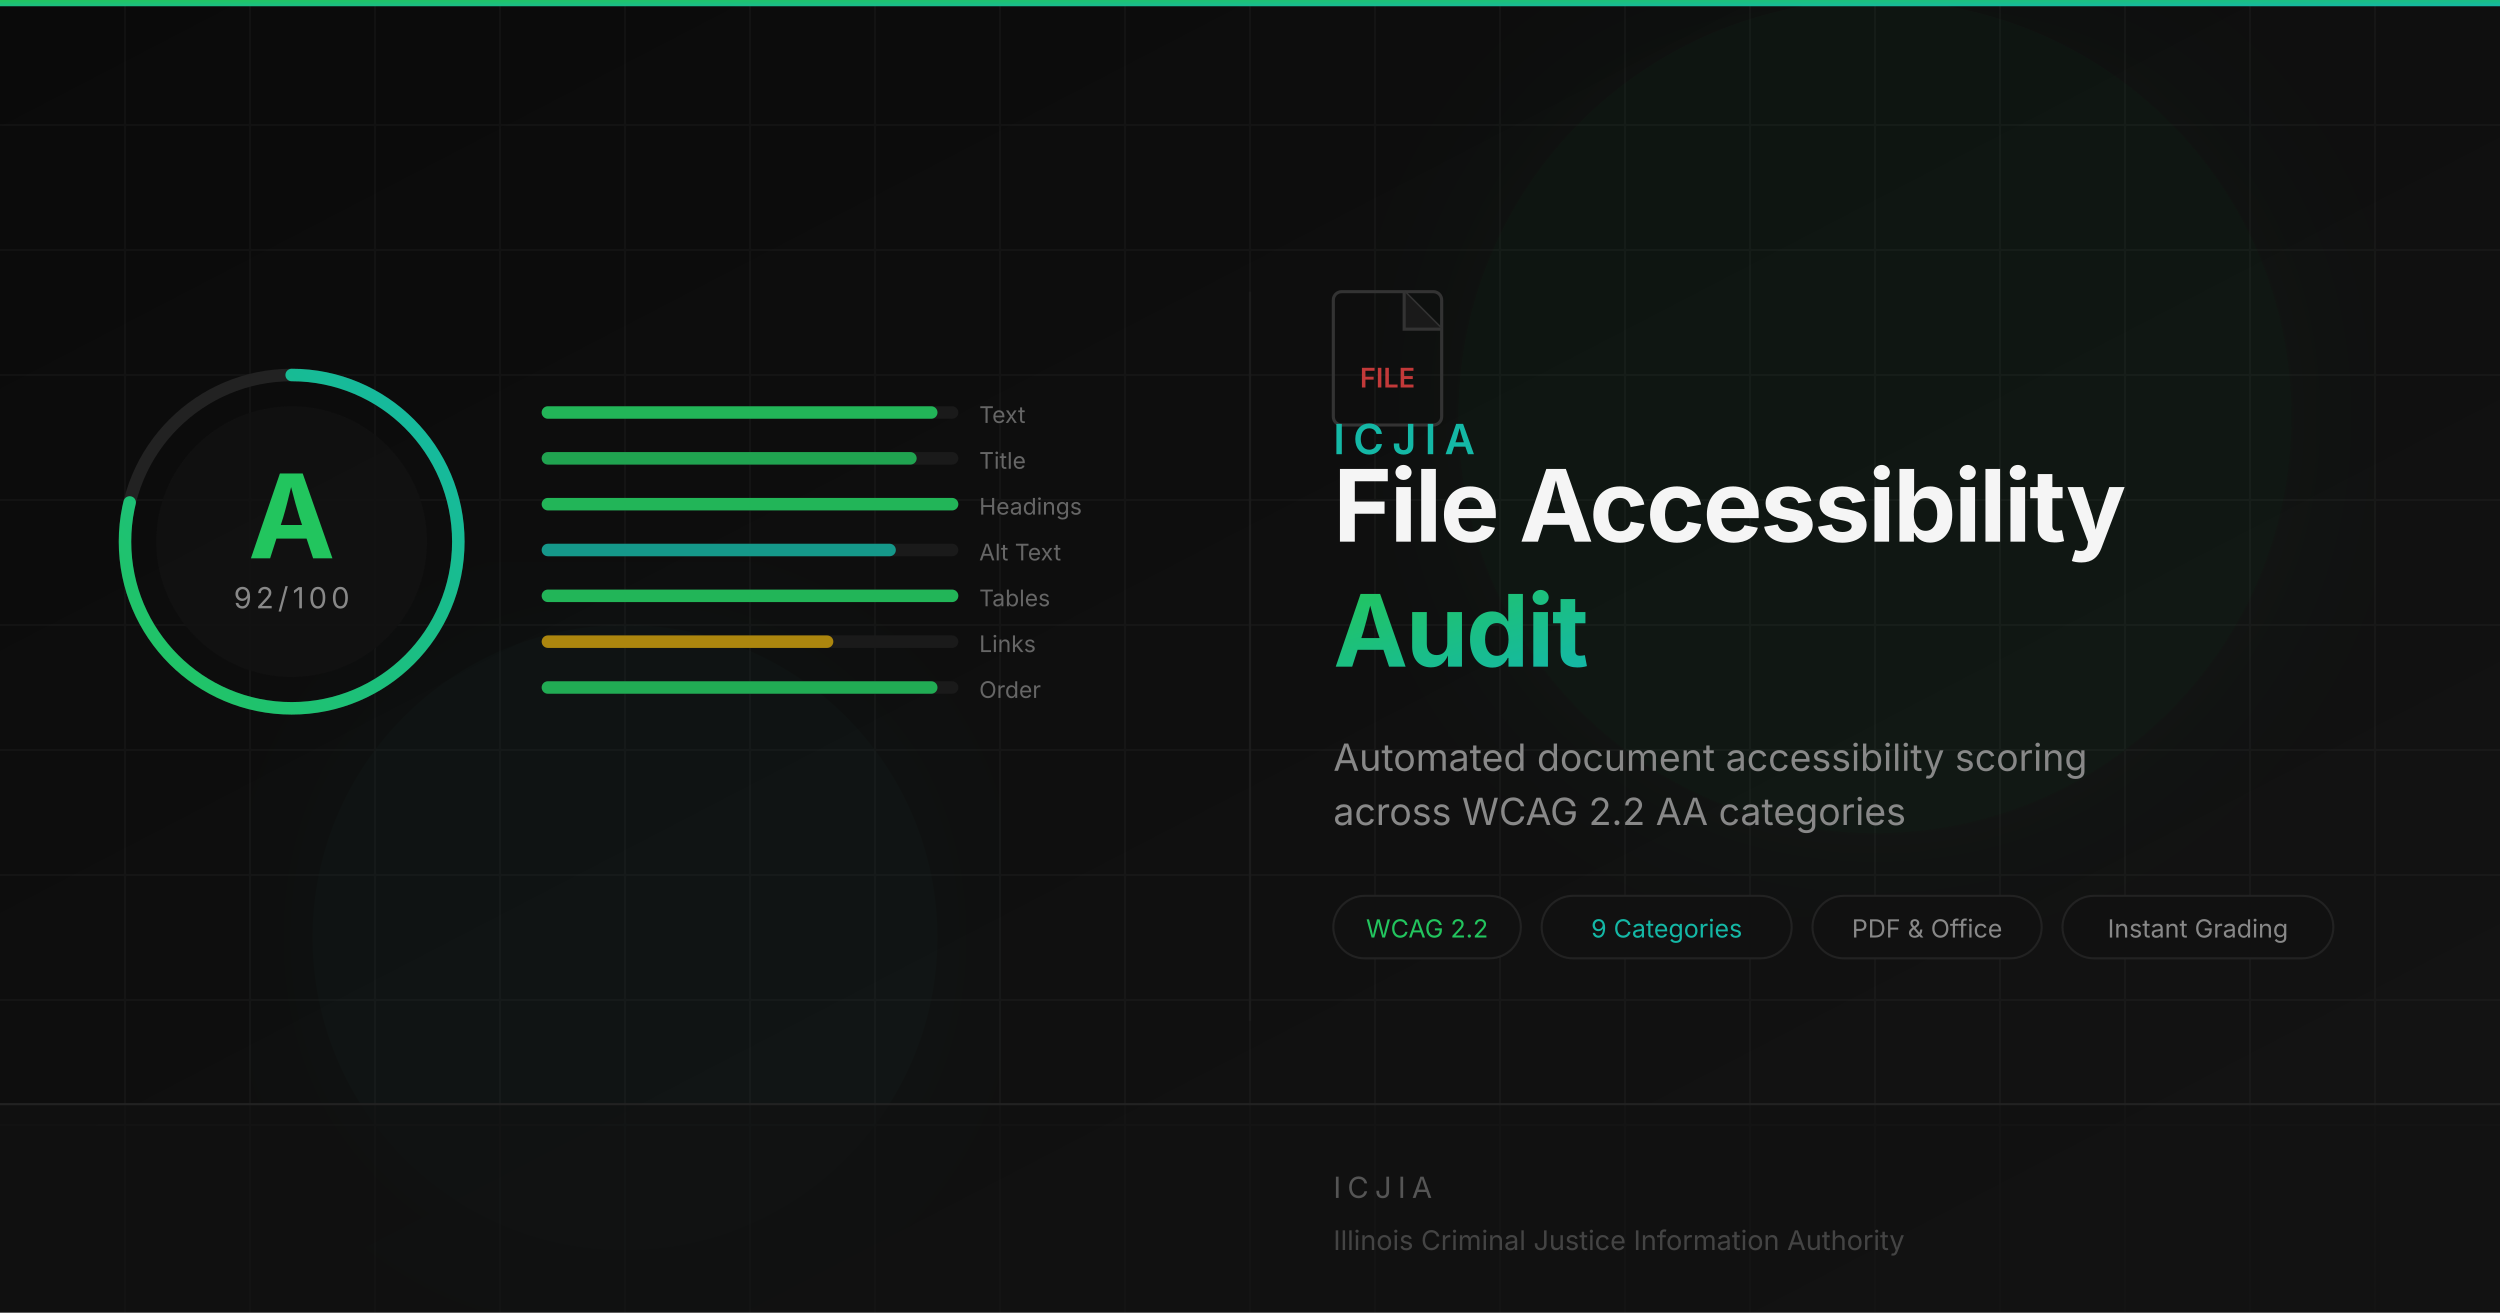
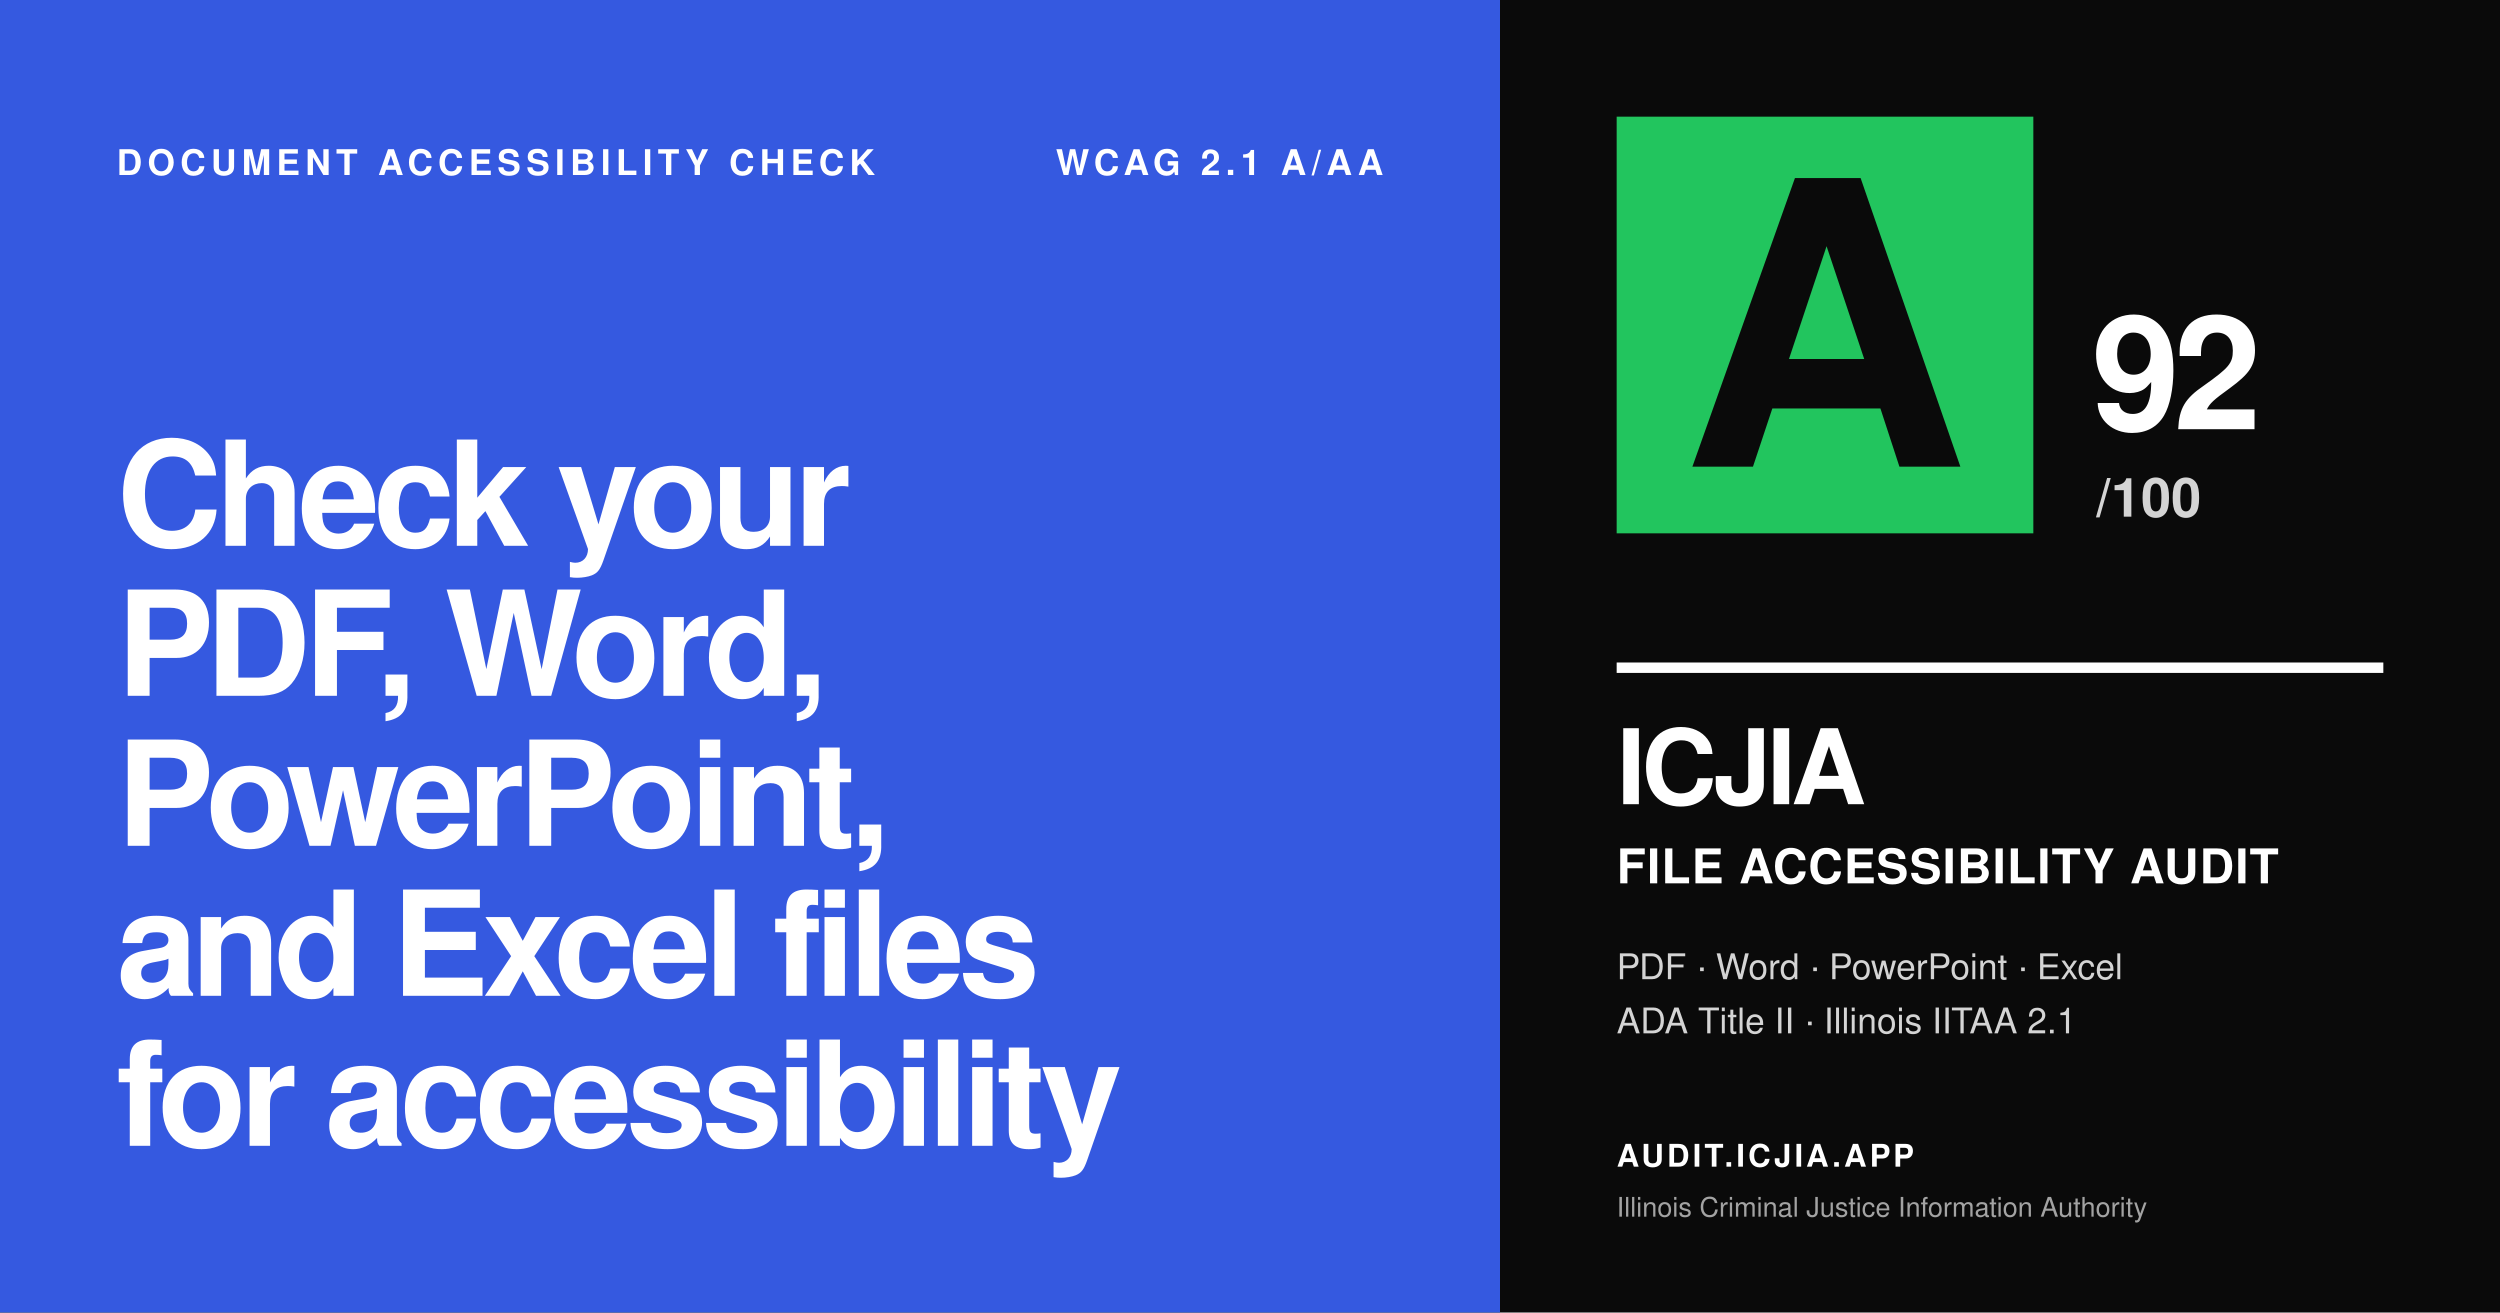
<svg xmlns="http://www.w3.org/2000/svg" width="1200" height="630">
-   <defs>
-     <linearGradient id="bg" x1="0%" y1="0%" x2="100%" y2="100%">
-       <stop offset="0%" stop-color="#0a0a0a" />
-       <stop offset="100%" stop-color="#141414" />
-     </linearGradient>
-     <linearGradient id="accent" x1="0%" y1="0%" x2="100%" y2="100%">
-       <stop offset="0%" stop-color="#22c55e" />
-       <stop offset="100%" stop-color="#14b8a6" />
-     </linearGradient>
-     <linearGradient id="accentFade" x1="0%" y1="0%" x2="100%" y2="0%">
-       <stop offset="0%" stop-color="#22c55e" stop-opacity="0.15" />
-       <stop offset="100%" stop-color="#14b8a6" stop-opacity="0.05" />
-     </linearGradient>
-     <filter id="glow">
-       <feGaussianBlur stdDeviation="20" result="blur" />
-       <feMerge>
-         <feMergeNode in="blur" />
-         <feMergeNode in="SourceGraphic" />
-       </feMerge>
-     </filter>
-     <filter id="softGlow">
-       <feGaussianBlur stdDeviation="40" result="blur" />
-       <feMerge>
-         <feMergeNode in="blur" />
-         <feMergeNode in="SourceGraphic" />
-       </feMerge>
-     </filter>
-   </defs>
-   <rect width="1200" height="630" fill="url(#bg)" />
-   <g opacity="0.03">
-     <line x1="0" y1="0" x2="0" y2="630" stroke="#f5f5f5" stroke-width="1" transform="translate(60,0)" />
-     <line x1="0" y1="0" x2="0" y2="630" stroke="#f5f5f5" stroke-width="1" transform="translate(120,0)" />
-     <line x1="0" y1="0" x2="0" y2="630" stroke="#f5f5f5" stroke-width="1" transform="translate(180,0)" />
-     <line x1="0" y1="0" x2="0" y2="630" stroke="#f5f5f5" stroke-width="1" transform="translate(240,0)" />
-     <line x1="0" y1="0" x2="0" y2="630" stroke="#f5f5f5" stroke-width="1" transform="translate(300,0)" />
-     <line x1="0" y1="0" x2="0" y2="630" stroke="#f5f5f5" stroke-width="1" transform="translate(360,0)" />
-     <line x1="0" y1="0" x2="0" y2="630" stroke="#f5f5f5" stroke-width="1" transform="translate(420,0)" />
-     <line x1="0" y1="0" x2="0" y2="630" stroke="#f5f5f5" stroke-width="1" transform="translate(480,0)" />
-     <line x1="0" y1="0" x2="0" y2="630" stroke="#f5f5f5" stroke-width="1" transform="translate(540,0)" />
-     <line x1="0" y1="0" x2="0" y2="630" stroke="#f5f5f5" stroke-width="1" transform="translate(600,0)" />
-     <line x1="0" y1="0" x2="0" y2="630" stroke="#f5f5f5" stroke-width="1" transform="translate(660,0)" />
-     <line x1="0" y1="0" x2="0" y2="630" stroke="#f5f5f5" stroke-width="1" transform="translate(720,0)" />
-     <line x1="0" y1="0" x2="0" y2="630" stroke="#f5f5f5" stroke-width="1" transform="translate(780,0)" />
-     <line x1="0" y1="0" x2="0" y2="630" stroke="#f5f5f5" stroke-width="1" transform="translate(840,0)" />
-     <line x1="0" y1="0" x2="0" y2="630" stroke="#f5f5f5" stroke-width="1" transform="translate(900,0)" />
-     <line x1="0" y1="0" x2="0" y2="630" stroke="#f5f5f5" stroke-width="1" transform="translate(960,0)" />
-     <line x1="0" y1="0" x2="0" y2="630" stroke="#f5f5f5" stroke-width="1" transform="translate(1020,0)" />
-     <line x1="0" y1="0" x2="0" y2="630" stroke="#f5f5f5" stroke-width="1" transform="translate(1080,0)" />
-     <line x1="0" y1="0" x2="0" y2="630" stroke="#f5f5f5" stroke-width="1" transform="translate(1140,0)" />
-     <line x1="0" y1="0" x2="1200" y2="0" stroke="#f5f5f5" stroke-width="1" transform="translate(0,60)" />
-     <line x1="0" y1="0" x2="1200" y2="0" stroke="#f5f5f5" stroke-width="1" transform="translate(0,120)" />
-     <line x1="0" y1="0" x2="1200" y2="0" stroke="#f5f5f5" stroke-width="1" transform="translate(0,180)" />
-     <line x1="0" y1="0" x2="1200" y2="0" stroke="#f5f5f5" stroke-width="1" transform="translate(0,240)" />
-     <line x1="0" y1="0" x2="1200" y2="0" stroke="#f5f5f5" stroke-width="1" transform="translate(0,300)" />
-     <line x1="0" y1="0" x2="1200" y2="0" stroke="#f5f5f5" stroke-width="1" transform="translate(0,360)" />
-     <line x1="0" y1="0" x2="1200" y2="0" stroke="#f5f5f5" stroke-width="1" transform="translate(0,420)" />
-     <line x1="0" y1="0" x2="1200" y2="0" stroke="#f5f5f5" stroke-width="1" transform="translate(0,480)" />
-     <line x1="0" y1="0" x2="1200" y2="0" stroke="#f5f5f5" stroke-width="1" transform="translate(0,540)" />
-   </g>
-   <circle cx="900" cy="200" r="200" fill="#22c55e" opacity="0.04" filter="url(#softGlow)" />
-   <circle cx="300" cy="450" r="150" fill="#14b8a6" opacity="0.03" filter="url(#softGlow)" />
-   <rect x="0" y="0" width="1200" height="3" fill="url(#accent)" />
-   <g transform="translate(140, 260)">
-     <circle cx="0" cy="0" r="80" fill="none" stroke="#222222" stroke-width="6" />
-     <circle cx="0" cy="0" r="80" fill="none" stroke="url(#accent)" stroke-width="6" stroke-dasharray="440" stroke-dashoffset="44" stroke-linecap="round" transform="rotate(-90)" />
-     <circle cx="0" cy="0" r="65" fill="#111111" opacity="0.8" />
-     <text x="0" y="8" text-anchor="middle" font-family="system-ui, -apple-system, sans-serif" font-size="56" font-weight="700" fill="#22c55e">A</text>
-     <text x="0" y="32" text-anchor="middle" font-family="system-ui, -apple-system, sans-serif" font-size="14" fill="#888888" letter-spacing="2">92/100</text>
-   </g>
-   <g transform="translate(260, 195)">
-     <rect x="0" y="0" width="200" height="6" rx="3" fill="#1a1a1a" />
-     <rect x="0" y="0" width="190" height="6" rx="3" fill="#22c55e" opacity="0.9" />
-     <text x="210" y="8" font-family="system-ui, -apple-system, sans-serif" font-size="11" fill="#666666">Text</text>
-     <rect x="0" y="22" width="200" height="6" rx="3" fill="#1a1a1a" />
-     <rect x="0" y="22" width="180" height="6" rx="3" fill="#22c55e" opacity="0.8" />
-     <text x="210" y="30" font-family="system-ui, -apple-system, sans-serif" font-size="11" fill="#666666">Title</text>
-     <rect x="0" y="44" width="200" height="6" rx="3" fill="#1a1a1a" />
-     <rect x="0" y="44" width="200" height="6" rx="3" fill="#22c55e" opacity="0.9" />
-     <text x="210" y="52" font-family="system-ui, -apple-system, sans-serif" font-size="11" fill="#666666">Headings</text>
-     <rect x="0" y="66" width="200" height="6" rx="3" fill="#1a1a1a" />
-     <rect x="0" y="66" width="170" height="6" rx="3" fill="#14b8a6" opacity="0.8" />
-     <text x="210" y="74" font-family="system-ui, -apple-system, sans-serif" font-size="11" fill="#666666">Alt Text</text>
-     <rect x="0" y="88" width="200" height="6" rx="3" fill="#1a1a1a" />
-     <rect x="0" y="88" width="200" height="6" rx="3" fill="#22c55e" opacity="0.9" />
-     <text x="210" y="96" font-family="system-ui, -apple-system, sans-serif" font-size="11" fill="#666666">Tables</text>
-     <rect x="0" y="110" width="200" height="6" rx="3" fill="#1a1a1a" />
-     <rect x="0" y="110" width="140" height="6" rx="3" fill="#eab308" opacity="0.7" />
-     <text x="210" y="118" font-family="system-ui, -apple-system, sans-serif" font-size="11" fill="#666666">Links</text>
-     <rect x="0" y="132" width="200" height="6" rx="3" fill="#1a1a1a" />
-     <rect x="0" y="132" width="190" height="6" rx="3" fill="#22c55e" opacity="0.85" />
-     <text x="210" y="140" font-family="system-ui, -apple-system, sans-serif" font-size="11" fill="#666666">Order</text>
-   </g>
-   <g transform="translate(640, 140)">
-     <rect x="0" y="0" width="52" height="64" rx="4" fill="none" stroke="#333333" stroke-width="1.5" />
-     <path d="M34,0 L52,18" fill="none" stroke="#333333" stroke-width="1.5" />
-     <path d="M34,0 L34,18 L52,18" fill="#1a1a1a" stroke="#333333" stroke-width="1.5" />
-     <text x="26" y="46" text-anchor="middle" font-family="system-ui, -apple-system, sans-serif" font-size="13" font-weight="600" fill="#ef4444" opacity="0.8">FILE</text>
-   </g>
-   <text x="640" y="218" font-family="system-ui, -apple-system, sans-serif" font-size="20" font-weight="600" fill="#14b8a6" letter-spacing="4">ICJIA</text>
-   <text x="640" y="260" font-family="system-ui, -apple-system, sans-serif" font-size="48" font-weight="700" fill="#f5f5f5" letter-spacing="-1">File Accessibility</text>
-   <text x="640" y="320" font-family="system-ui, -apple-system, sans-serif" font-size="48" font-weight="700" fill="url(#accent)" letter-spacing="-1">Audit</text>
-   <text x="640" y="370" font-family="system-ui, -apple-system, sans-serif" font-size="18" fill="#888888">Automated document accessibility scoring</text>
-   <text x="640" y="396" font-family="system-ui, -apple-system, sans-serif" font-size="18" fill="#888888">across WCAG 2.2 AA categories</text>
-   <g transform="translate(640, 430)">
-     <rect x="0" y="0" width="90" height="30" rx="15" fill="#111111" stroke="#222222" stroke-width="1" />
-     <text x="45" y="20" text-anchor="middle" font-family="system-ui, -apple-system, sans-serif" font-size="12" fill="#22c55e">WCAG 2.2</text>
-     <rect x="100" y="0" width="120" height="30" rx="15" fill="#111111" stroke="#222222" stroke-width="1" />
-     <text x="160" y="20" text-anchor="middle" font-family="system-ui, -apple-system, sans-serif" font-size="12" fill="#14b8a6">9 Categories</text>
-     <rect x="230" y="0" width="110" height="30" rx="15" fill="#111111" stroke="#222222" stroke-width="1" />
-     <text x="285" y="20" text-anchor="middle" font-family="system-ui, -apple-system, sans-serif" font-size="12" fill="#888888">PDF &amp; Office</text>
-     <rect x="350" y="0" width="130" height="30" rx="15" fill="#111111" stroke="#222222" stroke-width="1" />
-     <text x="415" y="20" text-anchor="middle" font-family="system-ui, -apple-system, sans-serif" font-size="12" fill="#888888">Instant Grading</text>
-   </g>
-   <rect x="0" y="530" width="1200" height="100" fill="#111111" opacity="0.6" />
-   <line x1="0" y1="530" x2="1200" y2="530" stroke="#222222" stroke-width="1" />
-   <text x="640" y="575" font-family="system-ui, -apple-system, sans-serif" font-size="14" fill="#555555" letter-spacing="3">ICJIA</text>
-   <text x="640" y="600" font-family="system-ui, -apple-system, sans-serif" font-size="13" fill="#444444">Illinois Criminal Justice Information Authority</text>
-   <line x1="600" y1="140" x2="600" y2="490" stroke="#222222" stroke-width="1" opacity="0.5" />
+   <rect width="1200" height="630" fill="#0a0a0a" />
+   <rect x="0" y="0" width="720" height="630" fill="#3559e0" />
+   <text x="56" y="84" font-family="Helvetica Neue, Helvetica, Arial, sans-serif" font-size="17" font-weight="700" fill="#ffffff" letter-spacing="2.5">DOCUMENT ACCESSIBILITY CHECK</text>
+   <text x="664" y="84" text-anchor="end" font-family="Helvetica Neue, Helvetica, Arial, sans-serif" font-size="17" font-weight="700" fill="#ffffff" letter-spacing="2.5">WCAG 2.1 A/AA</text>
+   <text x="56" y="262" font-family="Helvetica Neue, Helvetica, Arial, sans-serif" font-size="70" font-weight="800" fill="#ffffff" letter-spacing="-3">Check your</text>
+   <text x="56" y="334" font-family="Helvetica Neue, Helvetica, Arial, sans-serif" font-size="70" font-weight="800" fill="#ffffff" letter-spacing="-3">PDF, Word,</text>
+   <text x="56" y="406" font-family="Helvetica Neue, Helvetica, Arial, sans-serif" font-size="70" font-weight="800" fill="#ffffff" letter-spacing="-3">PowerPoint,</text>
+   <text x="56" y="478" font-family="Helvetica Neue, Helvetica, Arial, sans-serif" font-size="70" font-weight="800" fill="#ffffff" letter-spacing="-3">and Excel files</text>
+   <text x="56" y="550" font-family="Helvetica Neue, Helvetica, Arial, sans-serif" font-size="70" font-weight="800" fill="#ffffff" letter-spacing="-3">for accessibility</text>
+   <rect x="776" y="56" width="200" height="200" fill="#22c55e" />
+   <text x="876" y="224" text-anchor="middle" font-family="Helvetica Neue, Helvetica, Arial, sans-serif" font-size="190" font-weight="800" fill="#0a0a0a">A</text>
+   <text x="1004" y="206" font-family="Helvetica Neue, Helvetica, Arial, sans-serif" font-size="76" font-weight="800" fill="#ffffff" letter-spacing="-3">92</text>
+   <text x="1006" y="248" font-family="Helvetica Neue, Helvetica, Arial, sans-serif" font-size="26" font-weight="700" fill="#d4d4d4">/100</text>
+   <rect x="776" y="318" width="368" height="5" fill="#ffffff" />
+   <text x="776" y="386" font-family="Helvetica Neue, Helvetica, Arial, sans-serif" font-size="50" font-weight="800" fill="#ffffff" letter-spacing="-2">ICJIA</text>
+   <text x="776" y="424" font-family="Helvetica Neue, Helvetica, Arial, sans-serif" font-size="23" font-weight="800" fill="#ffffff" letter-spacing="0.5">FILE ACCESSIBILITY AUDIT</text>
+   <text x="776" y="470" font-family="Helvetica Neue, Helvetica, Arial, sans-serif" font-size="17" fill="#d4d4d4">PDF · Word · PowerPoint · Excel</text>
+   <text x="776" y="496" font-family="Helvetica Neue, Helvetica, Arial, sans-serif" font-size="17" fill="#d4d4d4">ADA Title II · Illinois IITAA 2.1</text>
+   <text x="776" y="560" font-family="Helvetica Neue, Helvetica, Arial, sans-serif" font-size="15" font-weight="700" fill="#ffffff" letter-spacing="1.5">AUDIT.ICJIA.APP</text>
+   <text x="776" y="584" font-family="Helvetica Neue, Helvetica, Arial, sans-serif" font-size="13" fill="#a3a3a3">Illinois Criminal Justice Information Authority</text>
</svg>
